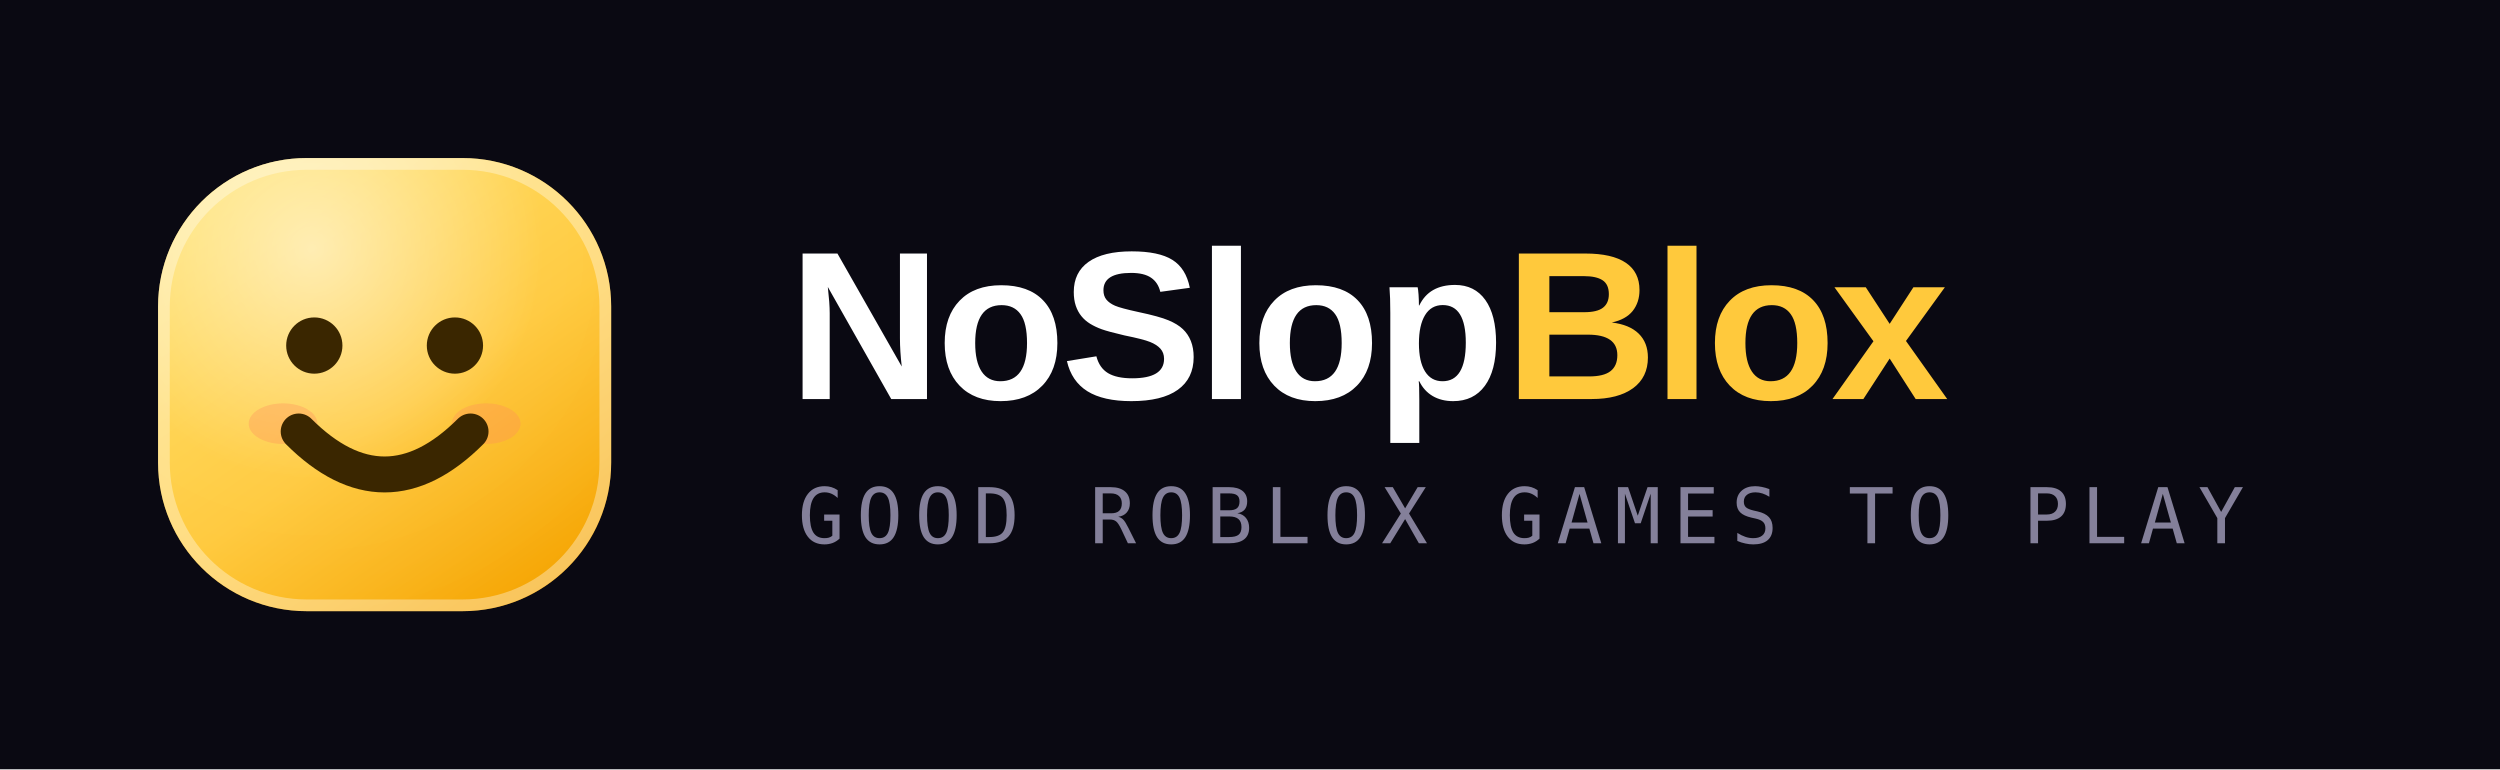
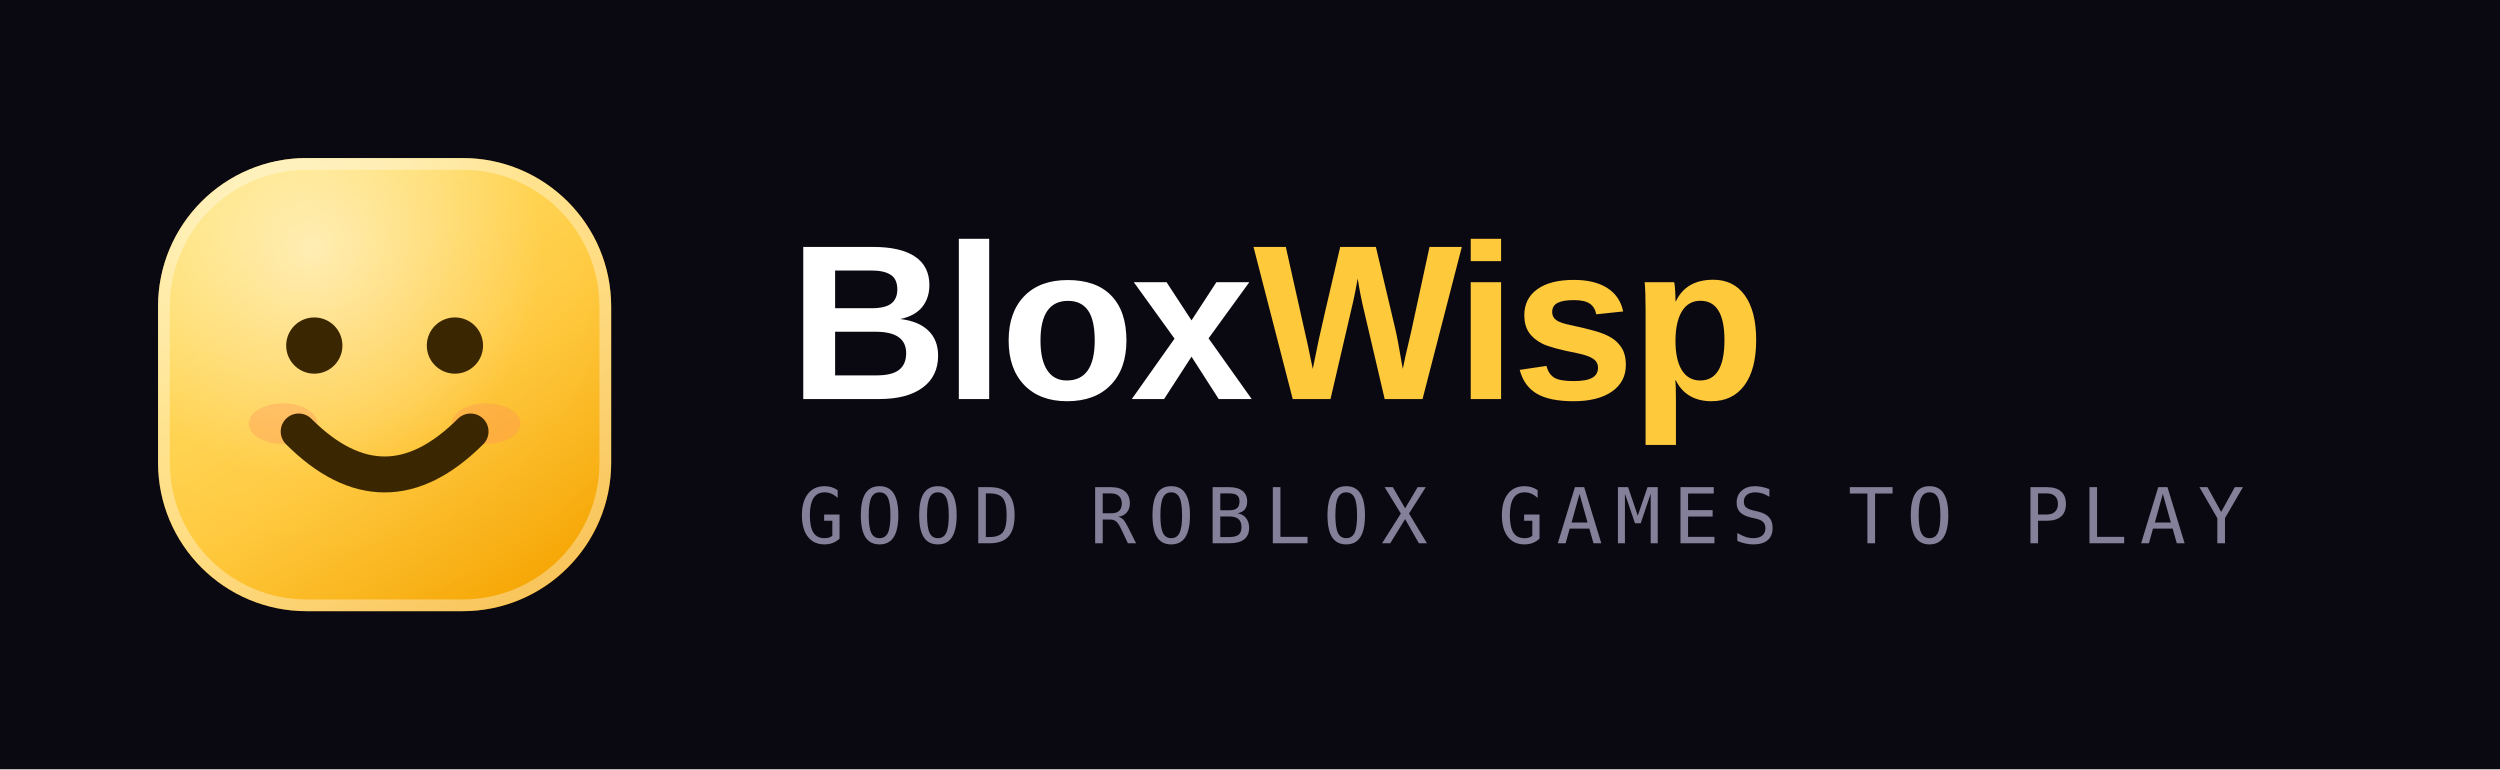
- <svg xmlns="http://www.w3.org/2000/svg" viewBox="0 0 520 160" role="img" aria-label="NoSlopBlox">
+ <svg xmlns="http://www.w3.org/2000/svg" viewBox="0 0 520 160" role="img" aria-label="BloxWisp">
  <defs>
-     <linearGradient id="noslopbloxTile" x1=".15" y1="0" x2=".85" y2="1">
+     <linearGradient id="bloxwispTile" x1=".15" y1="0" x2=".85" y2="1">
      <stop offset="0" stop-color="#ffe066" />
      <stop offset=".55" stop-color="#ffc93c" />
      <stop offset="1" stop-color="#f5a300" />
    </linearGradient>
-     <radialGradient id="noslopbloxGloss" cx=".34" cy=".2" r=".85">
+     <radialGradient id="bloxwispGloss" cx=".34" cy=".2" r=".85">
      <stop offset="0" stop-color="#fff" stop-opacity=".55" />
      <stop offset=".6" stop-color="#fff" stop-opacity=".04" />
      <stop offset="1" stop-color="#fff" stop-opacity="0" />
    </radialGradient>
  </defs>
  <rect width="520" height="160" fill="#0a0912" />
  <g transform="translate(28 28) scale(1.625)">
-     <rect x="3" y="3" width="58" height="58" rx="19" fill="url(#noslopbloxTile)" />
-     <rect x="3" y="3" width="58" height="58" rx="19" fill="url(#noslopbloxGloss)" />
+     <rect x="3" y="3" width="58" height="58" rx="19" fill="url(#bloxwispTile)" />
+     <rect x="3" y="3" width="58" height="58" rx="19" fill="url(#bloxwispGloss)" />
    <rect x="3.75" y="3.75" width="56.5" height="56.5" rx="18.3" fill="none" stroke="#fff" stroke-opacity=".35" stroke-width="1.5" />
    <ellipse cx="19" cy="37" rx="4.4" ry="2.6" fill="#ff8a5b" opacity=".32" />
    <ellipse cx="45" cy="37" rx="4.4" ry="2.6" fill="#ff8a5b" opacity=".32" />
    <circle cx="23" cy="27" r="3.6" fill="#3a2600" />
    <circle cx="41" cy="27" r="3.6" fill="#3a2600" />
    <path d="M21 38 Q32 49 43 38" fill="none" stroke="#3a2600" stroke-width="4.6" stroke-linecap="round" />
  </g>
-   <text x="164" y="83" font-family="Arial Black, Arial, sans-serif" font-weight="900" font-size="44" letter-spacing="-1" fill="#ffffff">NoSlop<tspan fill="#ffc93c">Blox</tspan>
+   <text x="164" y="83" font-family="Arial Black, Arial, sans-serif" font-weight="900" font-size="46" letter-spacing="-1" fill="#ffffff">Blox<tspan fill="#ffc93c">Wisp</tspan>
  </text>
  <text x="166" y="113" font-family="Consolas, Menlo, monospace" font-size="16" letter-spacing="2.5" fill="#84809a">GOOD ROBLOX GAMES TO PLAY</text>
</svg>
